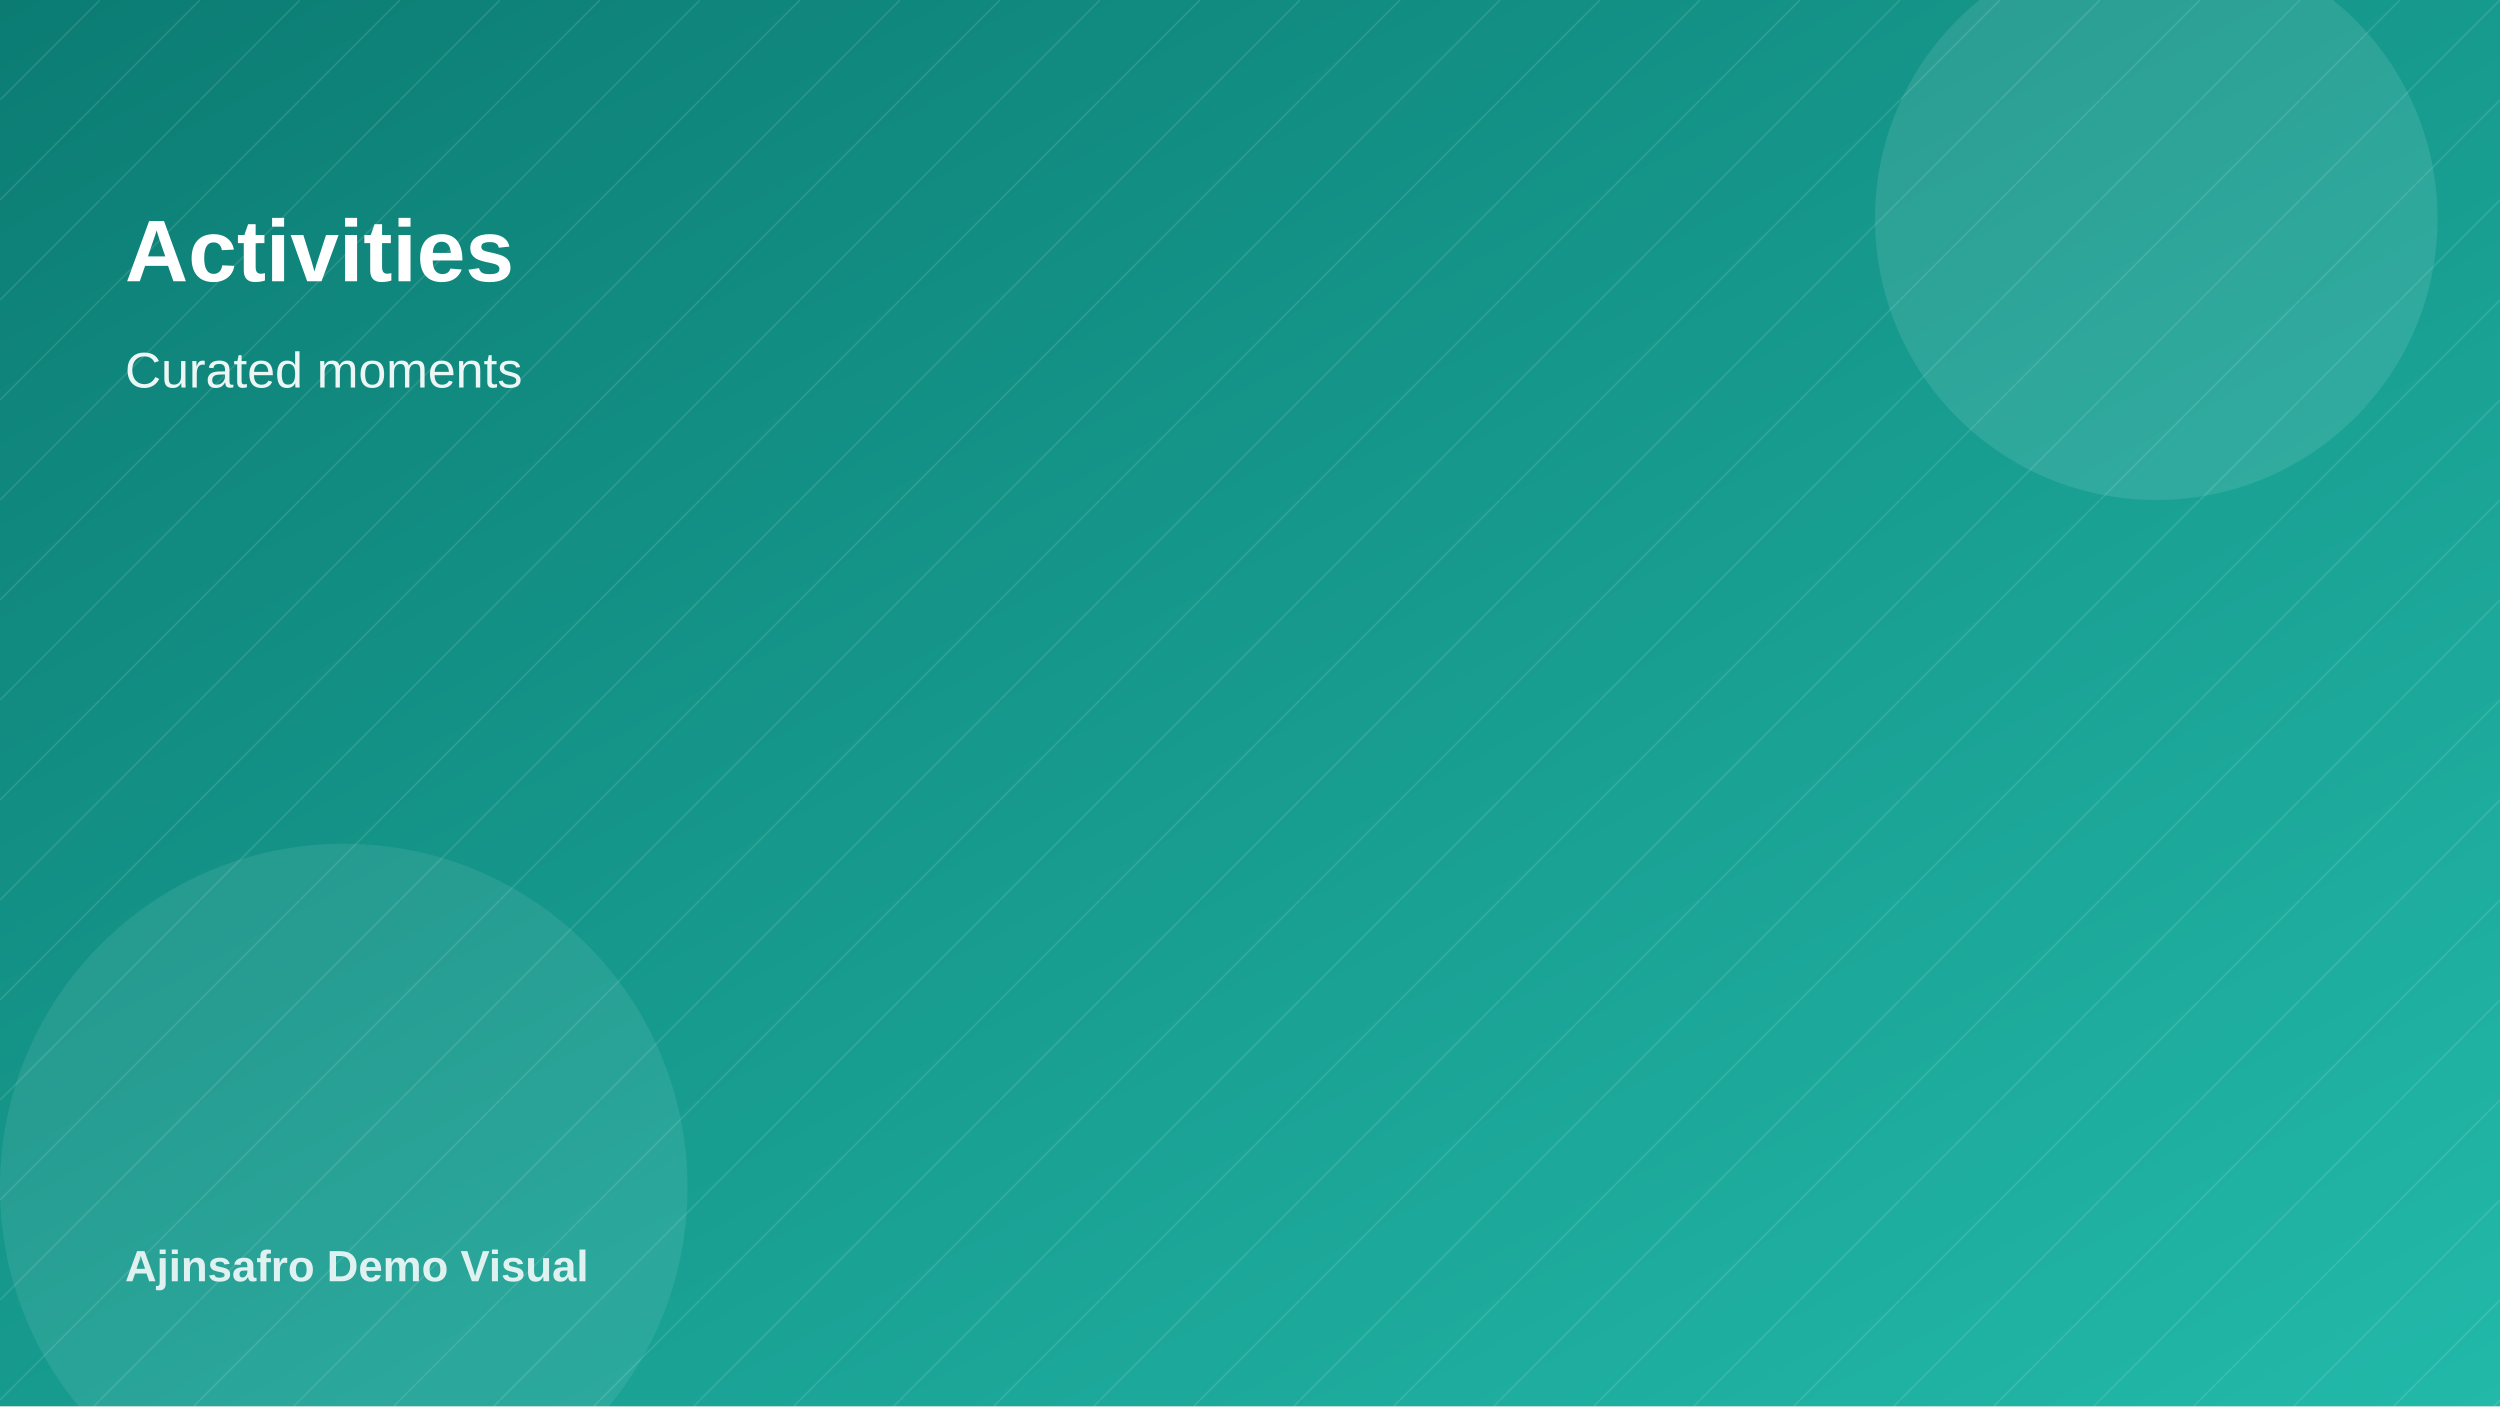
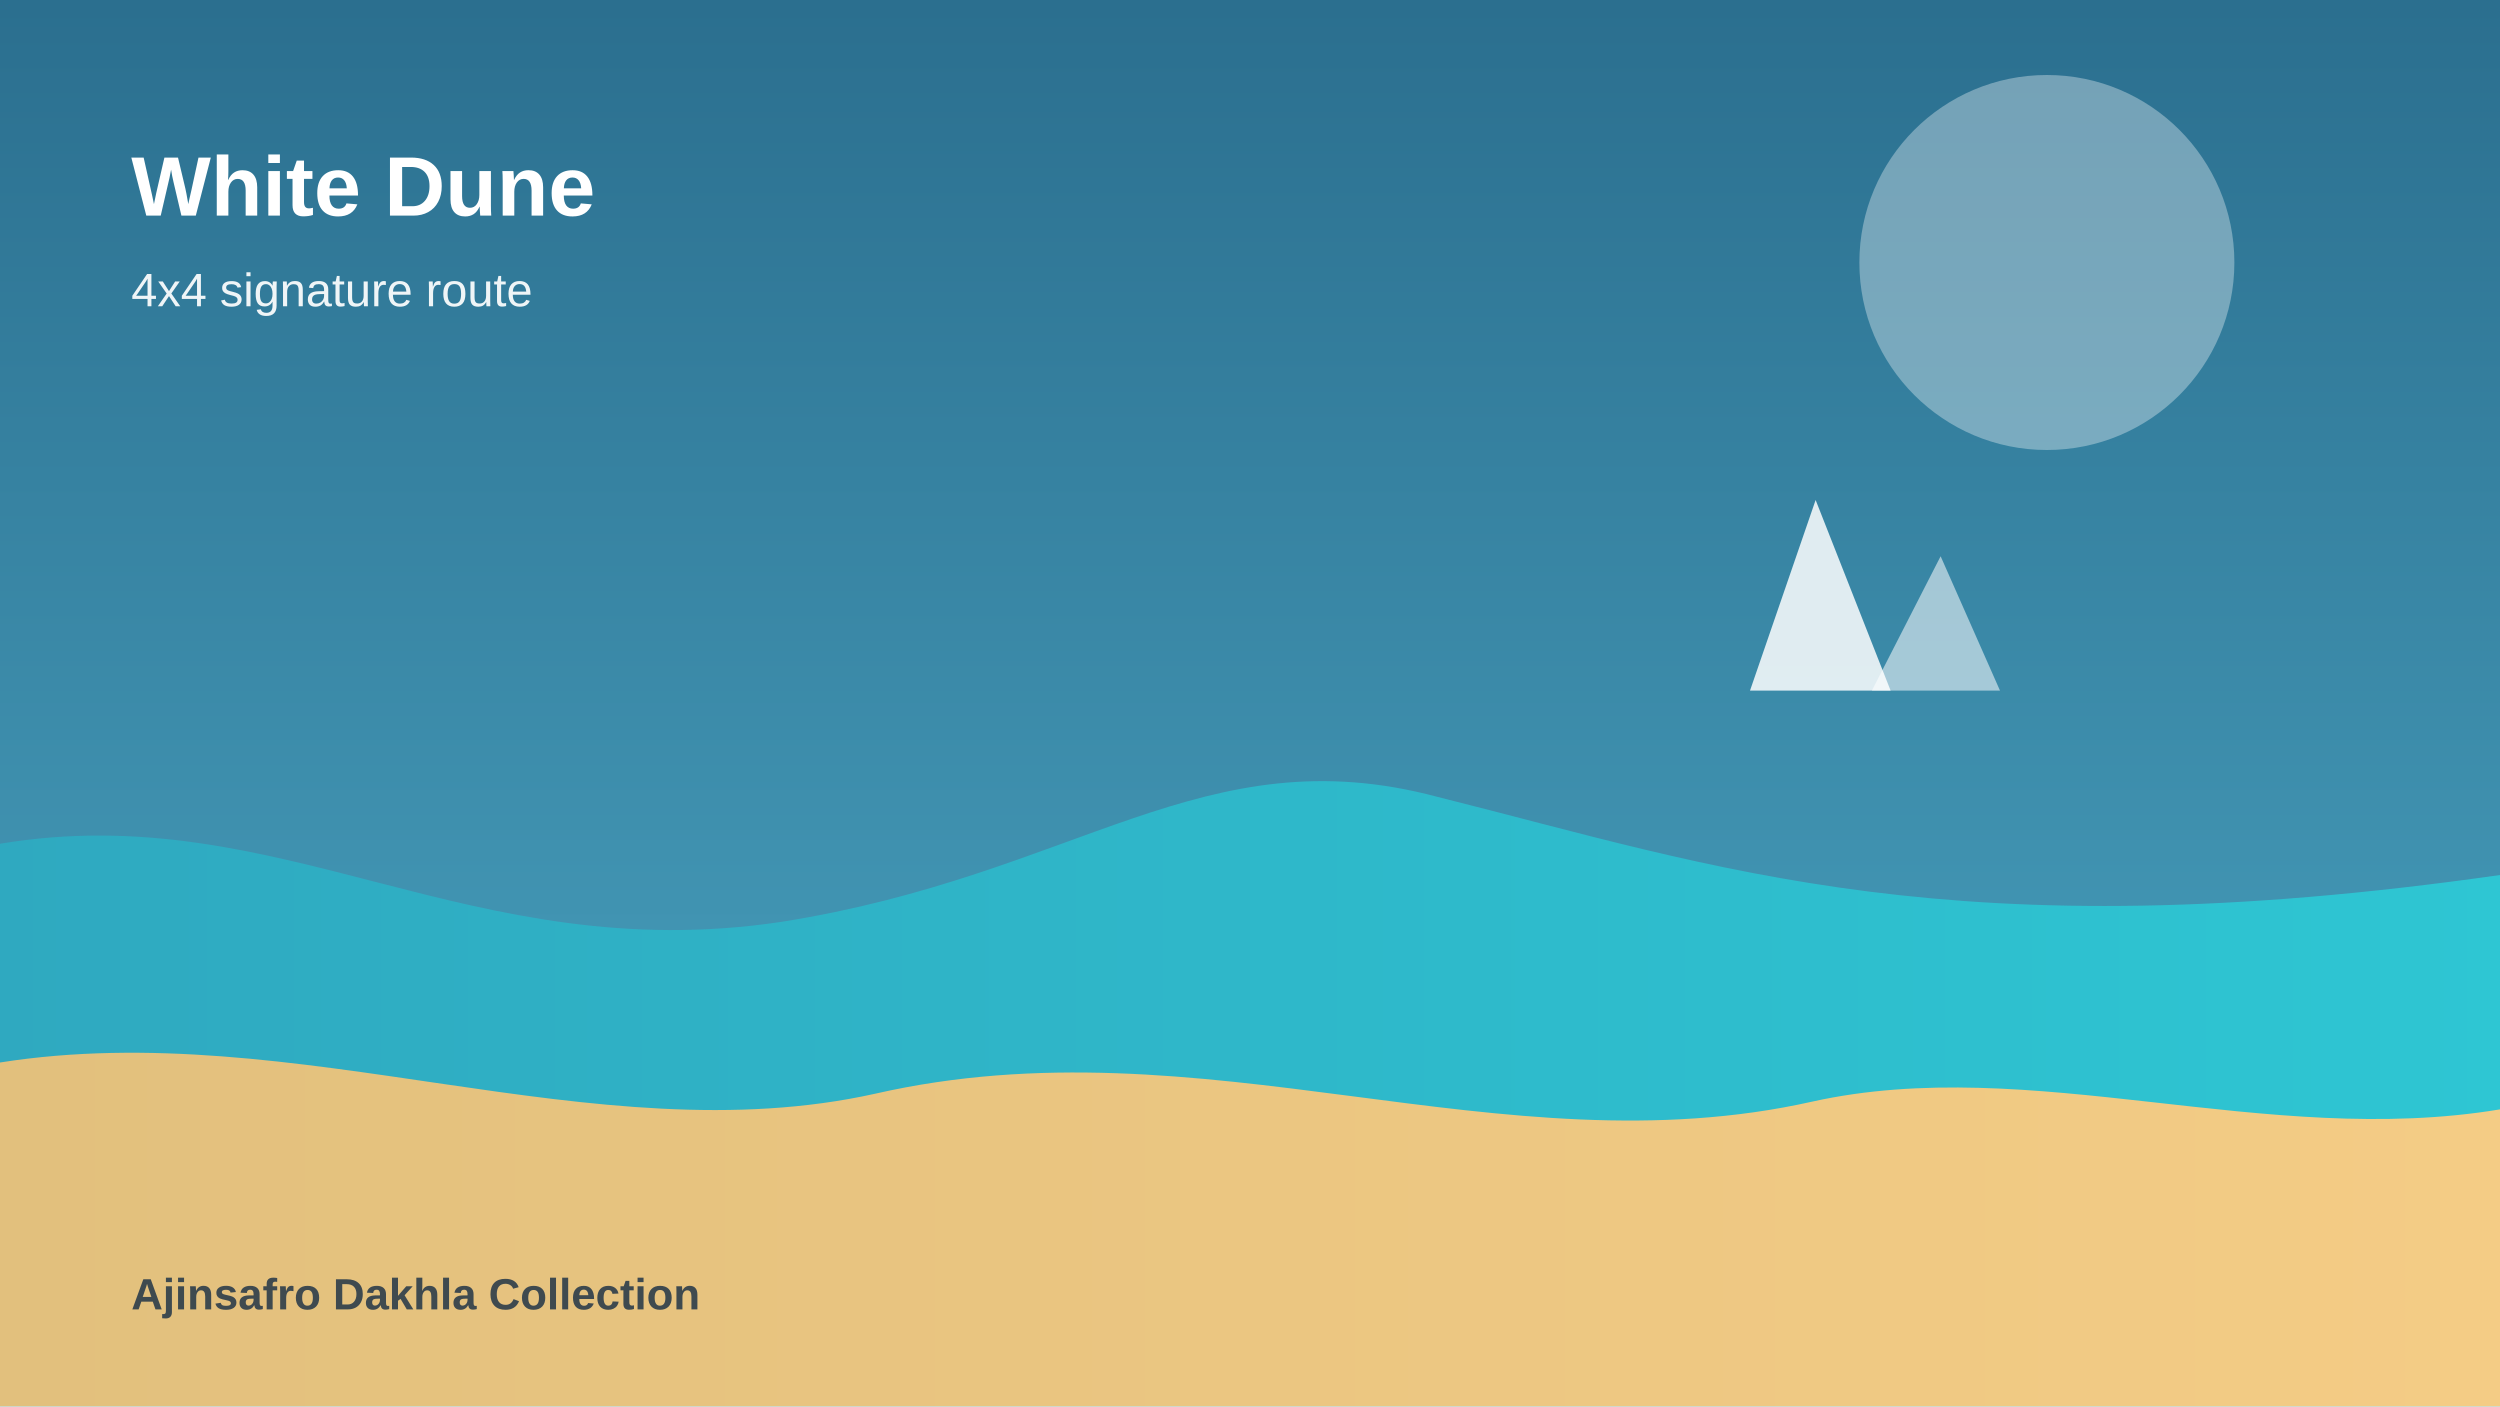
<svg xmlns="http://www.w3.org/2000/svg" width="1600" height="900" viewBox="0 0 1600 900">
  <defs>
-     <linearGradient id="g" x1="0" y1="0" x2="1" y2="1">
-       <stop offset="0%" stop-color="#0c7c73" />
-       <stop offset="100%" stop-color="#22b9a9" />
+     <linearGradient id="sky" x1="0" y1="0" x2="0" y2="1">
+       <stop offset="0%" stop-color="#2b6f8f" />
+       <stop offset="100%" stop-color="#4ca7c4" />
    </linearGradient>
-     <pattern id="p" width="64" height="64" patternUnits="userSpaceOnUse">
-       <path d="M0 64 L64 0" stroke="rgba(255,255,255,0.12)" stroke-width="1" />
-     </pattern>
+     <linearGradient id="sea" x1="0" y1="0" x2="1" y2="0">
+       <stop offset="0%" stop-color="#2fa9c0" />
+       <stop offset="100%" stop-color="#2ec6d3" />
+     </linearGradient>
+     <linearGradient id="sand" x1="0" y1="0" x2="1" y2="0">
+       <stop offset="0%" stop-color="#e2c07d" />
+       <stop offset="100%" stop-color="#f4cc85" />
+     </linearGradient>
  </defs>
-   <rect width="1600" height="900" fill="url(#g)" />
-   <rect width="1600" height="900" fill="url(#p)" />
-   <circle cx="1380" cy="140" r="180" fill="rgba(255,255,255,0.10)" />
-   <circle cx="220" cy="760" r="220" fill="rgba(255,255,255,0.08)" />
-   <text x="80" y="180" fill="white" font-family="Poppins,Segoe UI,Arial,sans-serif" font-size="56" font-weight="700">Activities</text>
-   <text x="80" y="248" fill="rgba(255,255,255,0.92)" font-family="Poppins,Segoe UI,Arial,sans-serif" font-size="32" font-weight="500">Curated moments</text>
-   <text x="80" y="820" fill="rgba(255,255,255,0.85)" font-family="Poppins,Segoe UI,Arial,sans-serif" font-size="28" font-weight="600">Ajinsafro Demo Visual</text>
+   <rect width="1600" height="900" fill="url(#sky)" />
+   <ellipse cx="1310" cy="168" rx="120" ry="120" fill="rgba(255,255,255,0.34)" />
+   <path d="M0 540 C180 510 300 620 500 590 C690 560 770 470 920 510 C1100 555 1250 610 1600 560 L1600 760 L0 760 Z" fill="url(#sea)" />
+   <path d="M0 680 C190 650 380 740 560 700 C770 652 960 750 1160 705 C1300 674 1450 735 1600 710 L1600 900 L0 900 Z" fill="url(#sand)" />
+   <path d="M1120 442 L1162 320 L1210 442 Z" fill="rgba(255,255,255,0.84)" />
+   <path d="M1198 442 L1242 356 L1280 442 Z" fill="rgba(255,255,255,0.54)" />
+   <text x="84" y="138" fill="white" font-family="Poppins,Segoe UI,Arial,sans-serif" font-size="54" font-weight="700">White Dune</text>
+   <text x="84" y="196" fill="rgba(255,255,255,0.92)" font-family="Poppins,Segoe UI,Arial,sans-serif" font-size="30" font-weight="500">4x4 signature route</text>
+   <text x="84" y="838" fill="rgba(22,44,68,0.80)" font-family="Poppins,Segoe UI,Arial,sans-serif" font-size="28" font-weight="600">Ajinsafro Dakhla Collection</text>
</svg>
